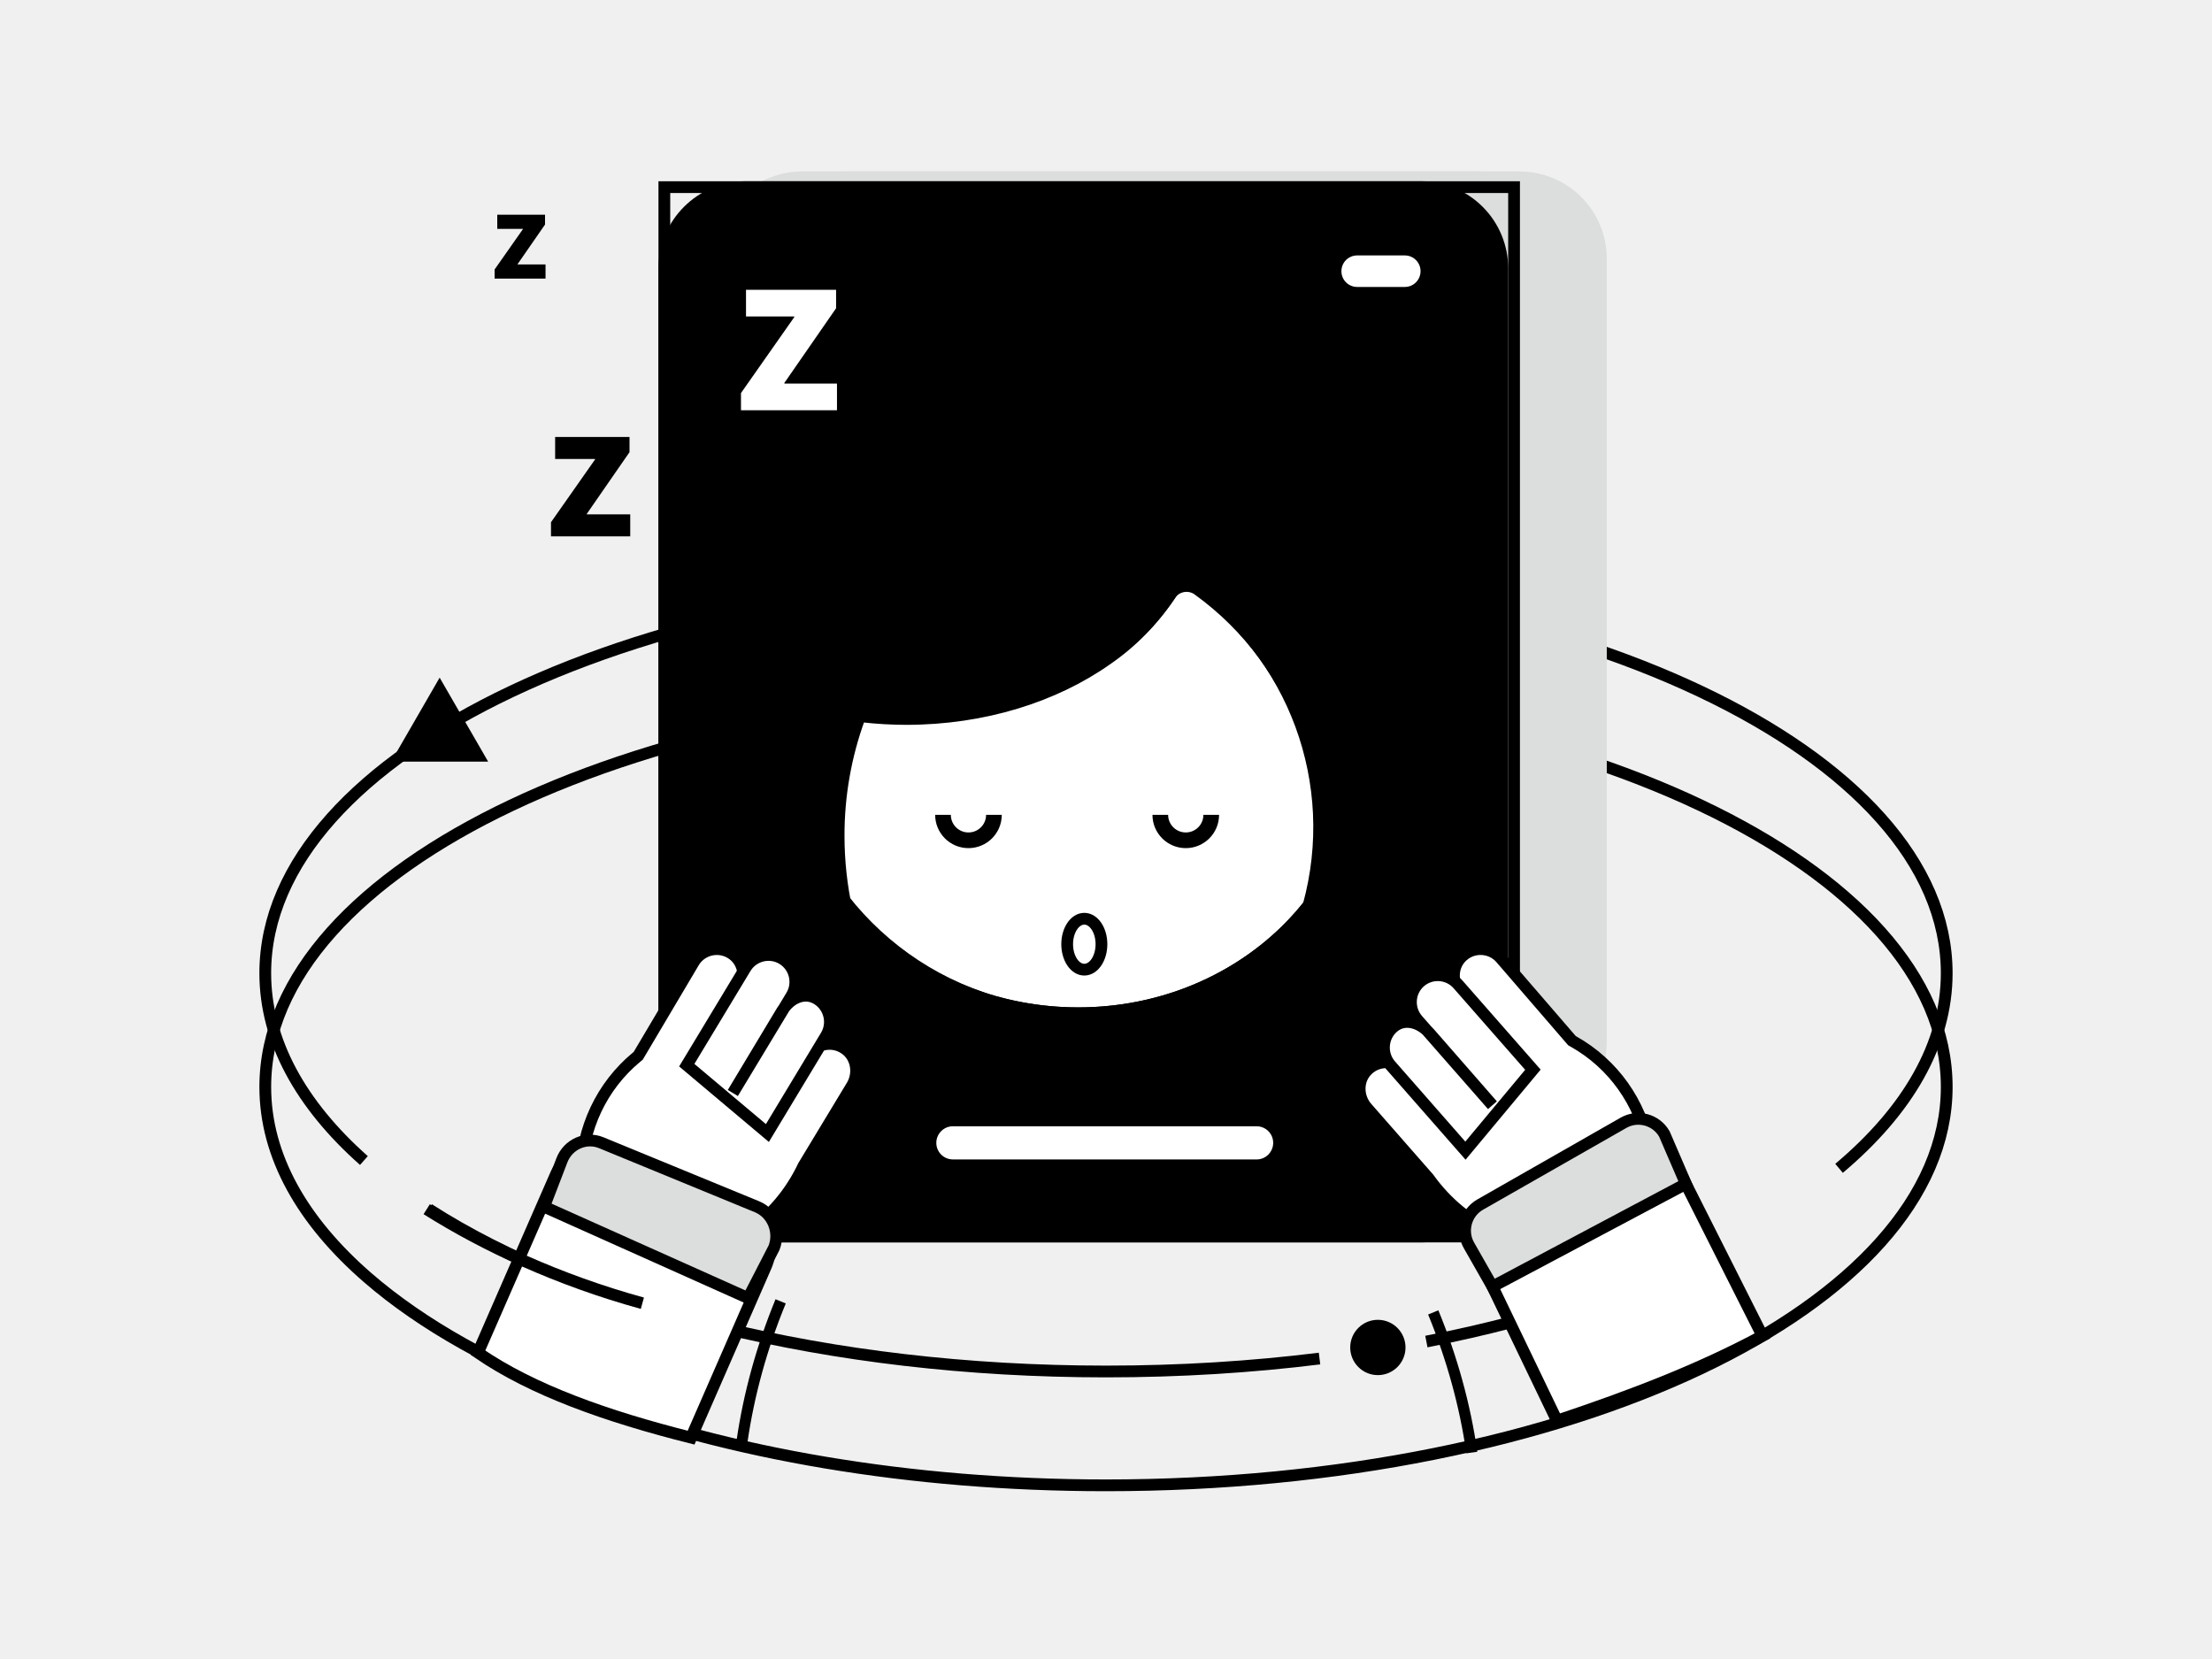
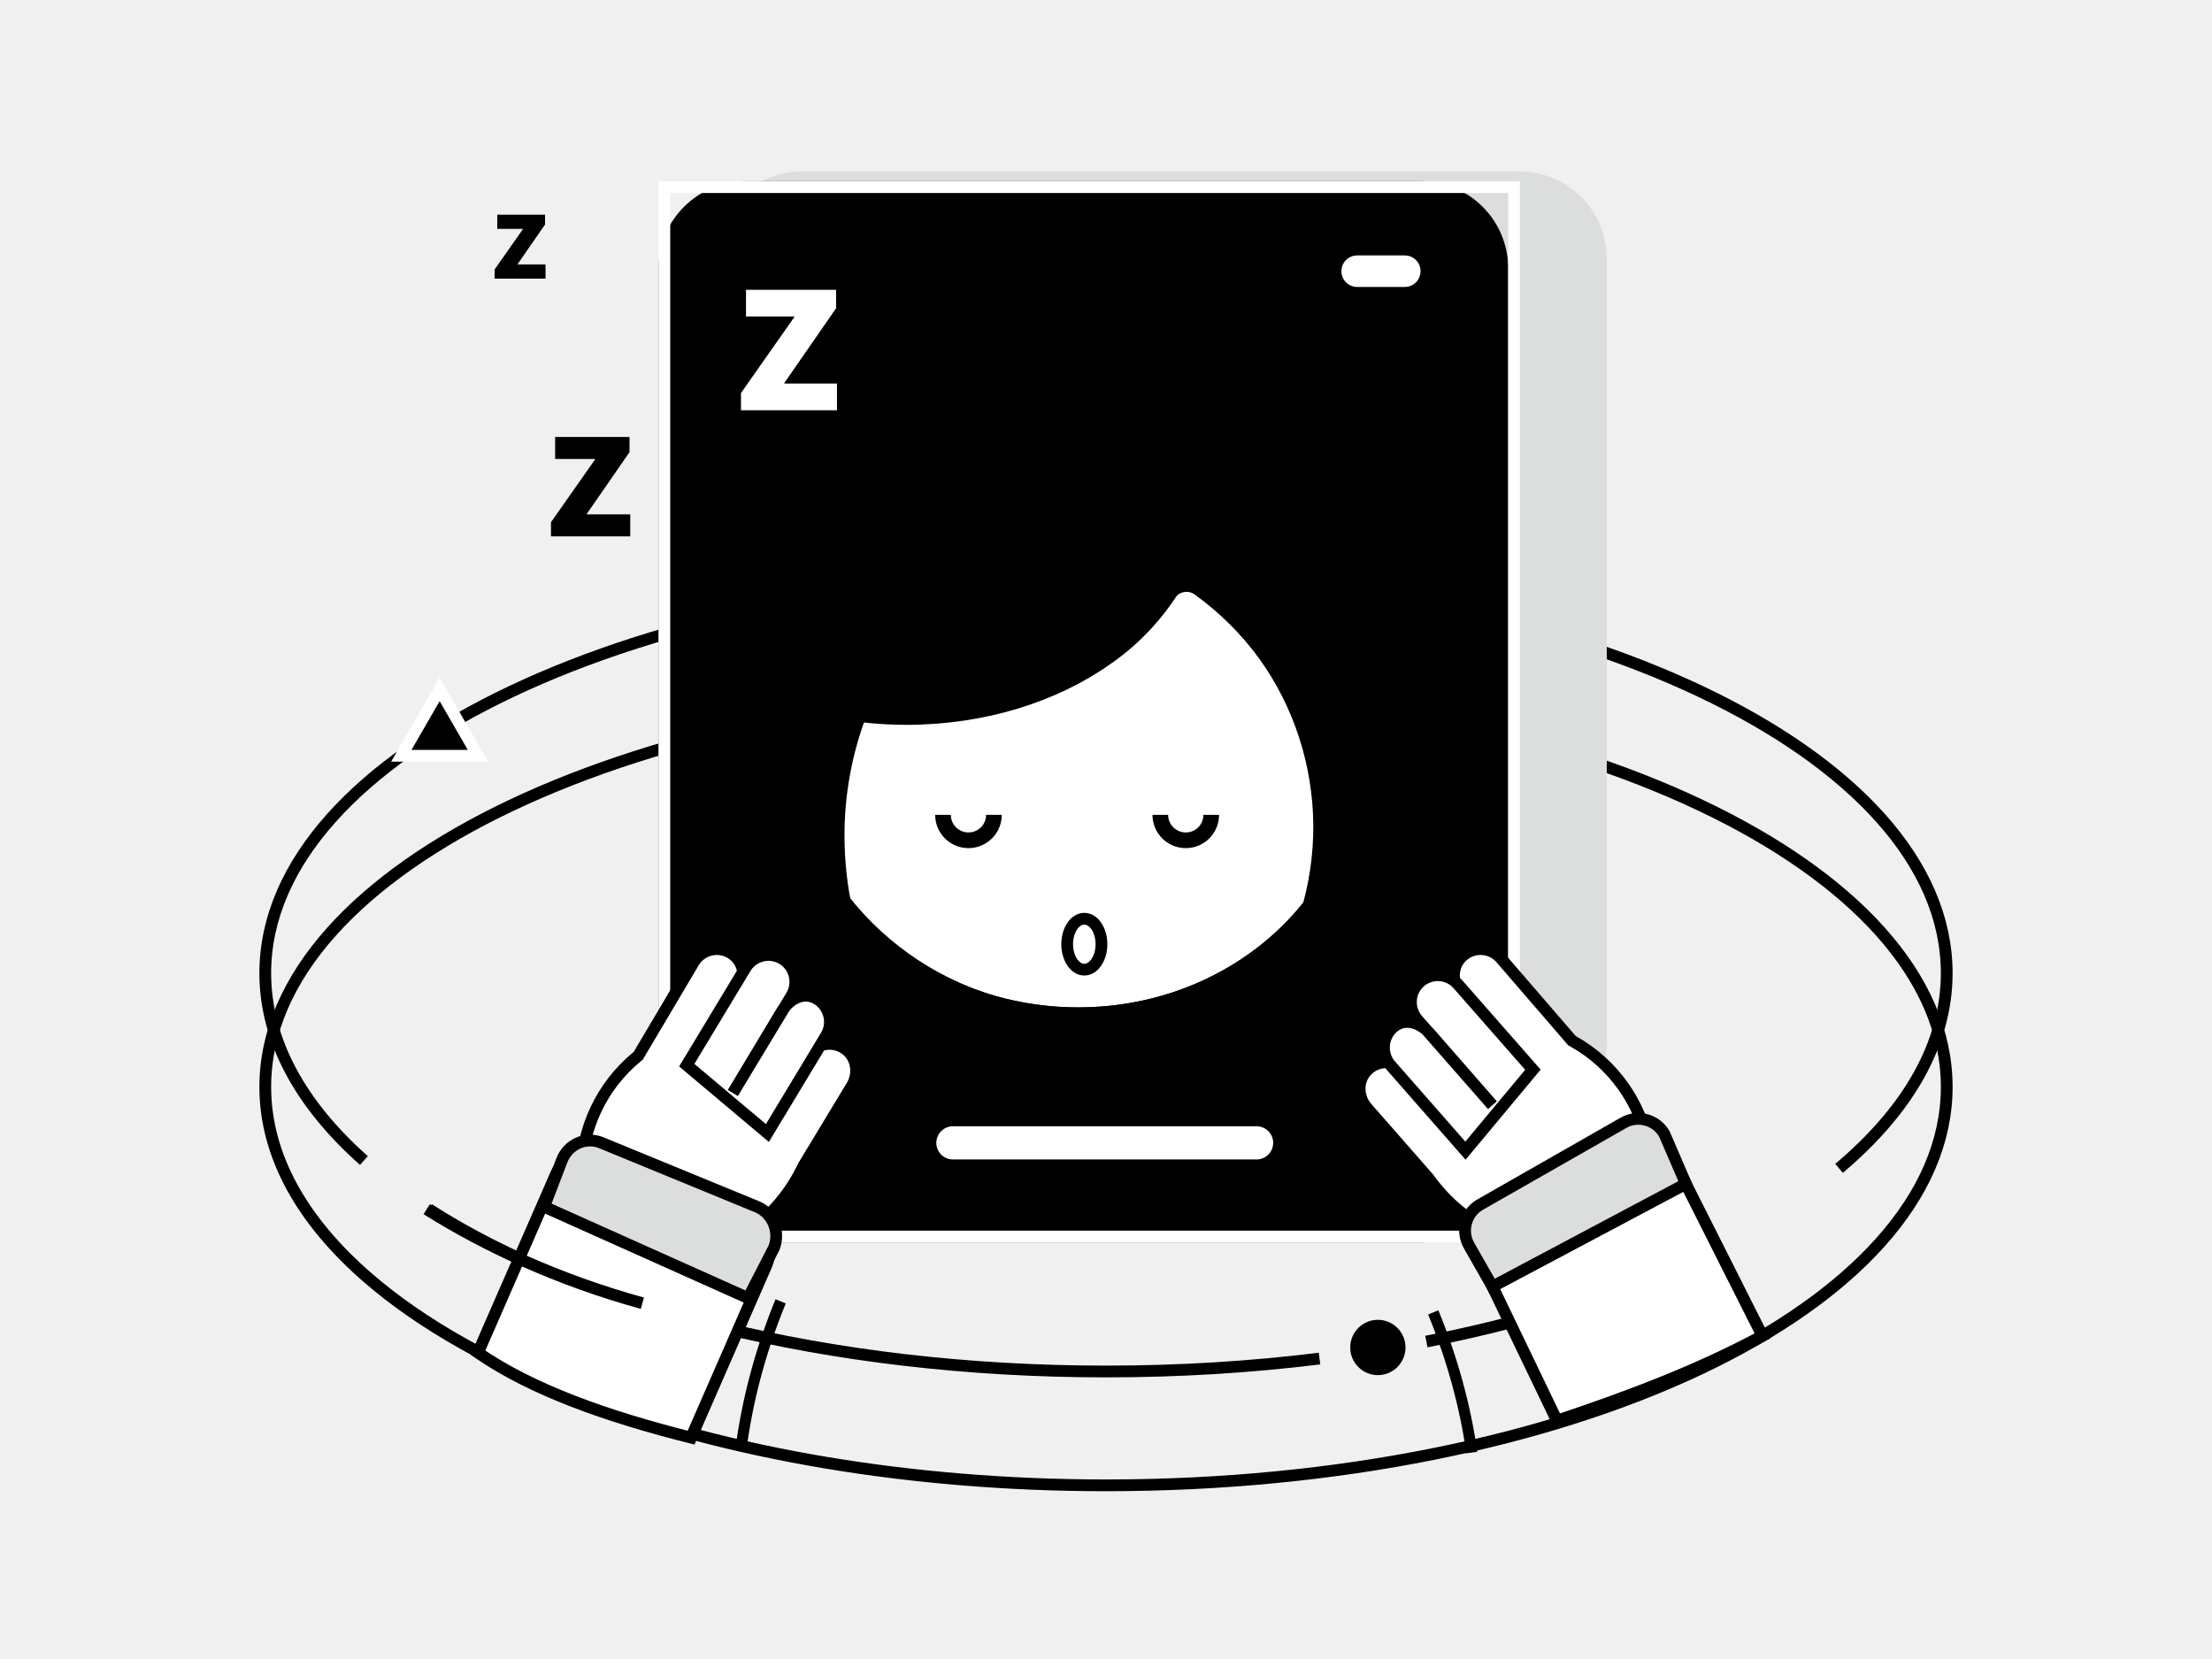
<svg xmlns="http://www.w3.org/2000/svg" viewBox="0 0 400 300" fill="none">
  <path d="M65.808 209.862c-11.39-10.1-17.84-21.64-17.84-33.89 0-39.79 68.07-72.04 152.03-72.04 83.97 0 152.03 32.25 152.03 72.04 0 12.83-7.07 24.87-19.47 35.3" stroke="#000000" stroke-width="2.126" />
  <path d="M200 124.515c-83.96 0-152.03 32.25-152.03 72.04 0 12.5 6.72 24.26 18.55 34.51 9.83 8.52 23.19 16 39.16 21.99 25.91 9.73 58.69 15.54 94.32 15.54 83.97 0 152.03-32.25 152.03-72.04 0-39.79-68.06-72.04-152.03-72.04Z" stroke="#000000" stroke-width="2.126" />
  <path fill-rule="evenodd" clip-rule="evenodd" d="M152.666 204.2h122.11a15.772 15.772 0 0 0 15.78-15.78V46.77c0-4.18-1.66-8.2-4.62-11.15a15.79 15.79 0 0 0-11.16-4.62h-122.11c-8.71 0-15.77 7.06-15.77 15.77v141.65c0 4.18 1.66 8.2 4.62 11.16a15.75 15.75 0 0 0 11.15 4.62Z" fill="#DCDDDD" />
-   <path d="M161.457 51.195v1.122h-7.052v-1.122h7.052Zm-.229-8.29-6.494 9.412h-.851v-1.03l6.487-9.383h.858v1.002Zm-.587-1v1.13h-6.665v-1.13h6.665Z" fill="#000" />
+   <path d="M161.457 51.195v1.122h-7.052v-1.122h7.052Zm-.229-8.29-6.494 9.412h-.851v-1.03l6.487-9.383h.858v1.002Zm-.587-1v1.13h-6.665v-1.13h6.665Z" fill="#000000" />
  <path d="M238.611 245.669c-12.33 1.53-25.27 2.34-38.61 2.34-50.25 0-94.8-11.55-122.48-29.35M287.963 234.736c-9.29 3.13-19.36 5.77-30.03 7.86" stroke="#000000" stroke-width="2.126" />
  <path d="M141.166 235.324c-3.41 8.3-5.75 16.79-6.99 25.34M259.176 237.324c3.41 8.3 5.75 16.79 6.98 25.34" stroke="#000000" stroke-width="2" />
  <path fill-rule="evenodd" clip-rule="evenodd" d="M145.072 204.2h122.11a15.772 15.772 0 0 0 15.78-15.78V46.77c0-4.18-1.66-8.2-4.62-11.15a15.79 15.79 0 0 0-11.16-4.62h-122.11c-8.71 0-15.77 7.06-15.77 15.77v141.65c0 4.18 1.66 8.2 4.62 11.16a15.75 15.75 0 0 0 11.15 4.62Z" fill="#DCDDDD" />
  <path fill-rule="evenodd" clip-rule="evenodd" d="M195.452 62.975c-23.54 0-42.63 19.09-42.63 42.63 0 23.55 19.09 42.64 42.63 42.64 23.55 0 42.64-19.09 42.64-42.64 0-23.54-19.09-42.63-42.64-42.63Z" fill="#FFA65E" />
-   <path fill-rule="evenodd" clip-rule="evenodd" d="M134.842 224.666h122.11a15.772 15.772 0 0 0 15.78-15.78V48.546c0-4.18-1.66-8.2-4.62-11.15a15.79 15.79 0 0 0-11.16-4.62h-122.11c-8.71 0-15.77 7.06-15.77 15.77v160.34c0 4.18 1.66 8.2 4.62 11.16a15.75 15.75 0 0 0 11.15 4.62Z" fill="#000" />
-   <path d="M273.79 33.84H120.135v189.762H273.79V33.84Z" stroke="#000000" stroke-width="2.126" />
+   <path fill-rule="evenodd" clip-rule="evenodd" d="M134.842 224.666h122.11a15.772 15.772 0 0 0 15.78-15.78V48.546c0-4.18-1.66-8.2-4.62-11.15a15.79 15.79 0 0 0-11.16-4.62h-122.11c-8.71 0-15.77 7.06-15.77 15.77v160.34c0 4.18 1.66 8.2 4.62 11.16a15.75 15.75 0 0 0 11.15 4.62Z" fill="#000000" />
+   <path d="M273.79 33.84H120.135v189.762H273.79V33.84Z" stroke="#FFFFFF" stroke-width="2.126" />
  <path fill-rule="evenodd" clip-rule="evenodd" d="M179.665 181.111c-11.61-3.44-21.55-10.67-28.43-20.23l-.27-.39c-4.73-7.15-7.45-15.54-7.45-24.5 0-3.1.33-6.13.95-9.07a68.625 68.625 0 0 0 19.38 2.71c14.19 0 27.1-4.13 36.66-10.88a42.45 42.45 0 0 0 12.2-12.87c.02-.04.03-.07.06-.1.54-.79 1.61-.99 2.41-.44 18.89 12.88 27.5 36.33 21.47 58.36-9.34 11.83-24.52 19.53-41.67 19.53a55.9 55.9 0 0 1-13.25-1.58c-.65-.16-1.28-.33-1.92-.5-.05-.01-.09-.03-.14-.04Z" fill="#fff" />
  <path d="M151.235 160.881c6.88 9.56 16.82 16.79 28.43 20.23.05.01.09.03.14.04.64.17 1.27.34 1.92.5a55.9 55.9 0 0 0 13.25 1.58c17.15 0 32.33-7.7 41.67-19.53 6.03-22.03-2.58-45.48-21.47-58.36-.8-.55-1.87-.35-2.41.44-.03.03-.04.06-.06.1a42.45 42.45 0 0 1-12.2 12.87c-9.56 6.75-22.47 10.88-36.66 10.88-6.56.03-13.09-.89-19.38-2.71-.62 2.94-.95 5.97-.95 9.07 0 8.96 2.72 17.35 7.45 24.5l.27.39Z" stroke="#000000" stroke-width="2.126" />
  <path fill-rule="evenodd" clip-rule="evenodd" d="M136.812 125.085c-1.47-.65-2.9-1.35-4.28-2.1a6.26 6.26 0 0 1-2.7-2.98 6.285 6.285 0 0 1 3.25-8.28 63.26 63.26 0 0 1 13.23-4.2c12.47-25.79 42.82-37.46 69.35-26.67a53.71 53.71 0 0 1 33.57 49.72c.02 12.69-4.5 24.97-12.74 34.63 6.18-21.67-1.87-44.89-20.14-58.09-.05-.04-.1-.07-.15-.11a3.05 3.05 0 0 0-4.2.92 42.804 42.804 0 0 1-11.51 11.76c-9.56 6.75-22.46 10.89-36.65 10.89a72.92 72.92 0 0 1-7.95-.46 61.252 61.252 0 0 0-3.68 21.02c0 4.53.49 9.04 1.46 13.46a53.32 53.32 0 0 1-13.22-35.19c0-.95.04-1.9.09-2.84-1.27-.46-2.52-.95-3.73-1.48Z" fill="#000000" />
  <path d="M132.532 122.985c1.38.75 2.81 1.45 4.28 2.1 1.21.53 2.46 1.02 3.73 1.48-.05.94-.09 1.89-.09 2.84a53.32 53.32 0 0 0 13.22 35.19c-.97-4.42-1.46-8.93-1.46-13.46a61.252 61.252 0 0 1 3.68-21.02c2.64.3 5.3.45 7.95.46 14.19 0 27.09-4.14 36.65-10.89 4.56-3.14 8.47-7.13 11.51-11.76a3.05 3.05 0 0 1 4.2-.92c.05.04.1.07.15.11 18.27 13.2 26.32 36.42 20.14 58.09a53.234 53.234 0 0 0 12.74-34.63 53.71 53.71 0 0 0-33.57-49.72c-26.53-10.79-56.88.88-69.35 26.67a63.26 63.26 0 0 0-13.23 4.2 6.285 6.285 0 0 0-3.25 8.28 6.26 6.26 0 0 0 2.7 2.98Z" stroke="#000000" />
  <path d="M196.079 166.136c-1.71 0-3.1 2.06-3.1 4.6 0 2.55 1.39 4.61 3.1 4.61 1.71 0 3.1-2.06 3.1-4.61 0-2.54-1.39-4.6-3.1-4.6Z" stroke="#000000" stroke-width="2.126" />
  <path d="M179.734 147.351c0 2.54-2.06 4.6-4.61 4.6a4.6 4.6 0 0 1-4.6-4.6M219.029 147.351a4.6 4.6 0 0 1-4.6 4.6c-2.55 0-4.61-2.06-4.61-4.6" stroke="#000000" stroke-width="2.835" />
  <path d="M194.975 88.74c-28.42 0-51.46 21.15-51.46 47.25 0 26.09 23.04 47.24 51.46 47.24s51.45-21.15 51.45-47.24c0-26.1-23.03-47.25-51.45-47.25Z" stroke="#000000" stroke-width="2.126" />
  <path fill-rule="evenodd" clip-rule="evenodd" d="m142.315 197.643 3.53-6.53c1.46-2.43 4.76-3.12 7.09-1.37 2.03 1.52 2.43 4.42 1.12 6.6l-8.75 14.48c-4.82 10.16-14.08 15.93-21.34 14.73-8.4-1.38-17.45-8.21-18.86-13.24.05-8.17 3.7-15.93 10-21.14.11-.09.21-.18.31-.26l10.04-16.94c1.47-2.43 4.76-3.12 7.09-1.37 2.03 1.52 2.43 4.42 1.12 6.59l-4.91 8.13c.5.05 1 .11 1.49.19 5.74.95 10.24 4.99 12.07 10.13Z" fill="#fff" />
  <path d="m145.845 191.113-3.53 6.53c-1.83-5.14-6.33-9.18-12.07-10.13-.49-.08-.99-.14-1.49-.19l4.91-8.13c1.31-2.17.91-5.07-1.12-6.59-2.33-1.75-5.62-1.06-7.09 1.37l-10.04 16.94c-.1.08-.2.17-.31.26-6.3 5.21-9.95 12.97-10 21.14 1.41 5.03 10.46 11.86 18.86 13.24 7.26 1.2 16.52-4.57 21.34-14.73l8.75-14.48c1.31-2.18.91-5.08-1.12-6.6-2.33-1.75-5.63-1.06-7.09 1.37Z" stroke="#000000" stroke-width="2.126" />
  <path fill-rule="evenodd" clip-rule="evenodd" d="m124.19 192.617 14.58 12.27 10.61-17.59c1.38-2.29.64-5.29-1.65-6.67-2.1-1.27-4.48-.3-5.92 1.63l1.32-2.2c1.38-2.29.64-5.29-1.65-6.67-2.29-1.39-5.3-.64-6.68 1.65l-10.61 17.58Z" fill="#fff" />
  <path d="m124.19 192.617 14.58 12.27 10.61-17.59c1.38-2.29.64-5.29-1.65-6.67-2.1-1.27-4.48-.3-5.92 1.63l-9.29 15.39 8.91-14.83c.12-.19.24-.38.38-.56l1.32-2.2c1.38-2.29.64-5.29-1.65-6.67-2.29-1.39-5.3-.64-6.68 1.65l-10.61 17.58Zm17.62-10.36c-.14.18-.26.37-.38.56l-8.91 14.83 9.29-15.39Z" stroke="#000000" stroke-width="2.126" />
  <path fill-rule="evenodd" clip-rule="evenodd" d="m112.879 210.364 19 8.3c5.22 2.28 8.88 5.18 6.59 10.41l-13.5 30.9c-15.27-3.85-28.64-8.56-38.54-15.36l14.05-32.15c2.28-5.21 7.18-4.38 12.4-2.1Z" fill="#fff" />
  <path d="m131.879 218.664-19-8.3c-5.22-2.28-10.12-3.11-12.4 2.1l-14.05 32.15c9.9 6.8 23.27 11.51 38.54 15.36l13.5-30.9c2.29-5.23-1.37-8.13-6.59-10.41Z" stroke="#000000" stroke-width="2.126" />
  <path fill-rule="evenodd" clip-rule="evenodd" d="M247.178 200.333c-1.68-1.91-1.79-4.84-.06-6.69 1.98-2.13 5.35-2.04 7.22.1l4.62 5.8c.9-5.38 4.61-10.15 10.1-12.09.47-.17.95-.32 1.43-.45l-6.26-7.14c-1.68-1.91-1.79-4.83-.06-6.69 1.98-2.13 5.35-2.03 7.22.1l12.87 14.91c.11.06.22.13.35.2 7.12 4.02 12.07 11.01 13.56 19.05-.5 5.2-8.2 13.51-16.23 16.36-6.93 2.46-17.07-1.6-23.61-10.74l-11.15-12.72Z" fill="#fff" />
  <path d="M247.118 193.643c-1.73 1.85-1.62 4.78.06 6.69l11.15 12.72c6.54 9.14 16.68 13.2 23.61 10.74 8.03-2.85 15.73-11.16 16.23-16.36-1.49-8.04-6.44-15.03-13.56-19.05-.13-.07-.24-.14-.35-.2l-12.87-14.91c-1.87-2.13-5.24-2.23-7.22-.1-1.73 1.86-1.62 4.78.06 6.69l6.26 7.14c-.48.13-.96.28-1.43.45-5.49 1.94-9.2 6.71-10.1 12.09l-4.62-5.8c-1.87-2.14-5.24-2.23-7.22-.1Z" stroke="#000000" stroke-width="2.126" />
  <path fill-rule="evenodd" clip-rule="evenodd" d="m277.199 193.437-13.55-15.44c-1.76-2.01-4.85-2.21-6.86-.45-2.01 1.77-2.21 4.85-.45 6.87l1.7 1.93c-1.77-1.65-4.29-2.19-6.13-.57-2.01 1.76-2.21 4.85-.45 6.86l13.54 15.44 12.2-14.64Z" fill="#fff" />
  <path d="m277.199 193.437-13.55-15.44c-1.76-2.01-4.85-2.21-6.86-.45-2.01 1.77-2.21 4.85-.45 6.87l1.7 1.93a7 7 0 0 1 .46.48l11.38 13.03-11.84-13.51c-1.77-1.65-4.29-2.19-6.13-.57-2.01 1.76-2.21 4.85-.45 6.86l13.54 15.44 12.2-14.64Zm-18.7-6.61a7 7 0 0 0-.46-.48l11.84 13.51-11.38-13.03Z" stroke="#000000" stroke-width="2.126" />
  <path fill-rule="evenodd" clip-rule="evenodd" d="m302.856 210.119 15.85 31.45c-11.43 6.15-23.74 10.85-37.16 15.33l-14.27-29.67c-2.36-4.9 2.1-8.37 7-10.73l15.41-11.01c4.89-2.34 10.82-.26 13.17 4.63Z" fill="#fff" />
  <path d="m318.706 241.569-15.85-31.45c-2.35-4.89-8.28-6.97-13.17-4.63l-15.41 11.01c-4.9 2.36-9.36 5.83-7 10.73l14.27 29.67c13.42-4.48 25.73-9.18 37.16-15.33Z" stroke="#000000" stroke-width="2.126" />
  <path d="M116.161 235.665c-15.21-4.19-28.49-10.38-39-17" stroke="#000" stroke-width="2.126" />
  <path fill-rule="evenodd" clip-rule="evenodd" d="M249.161 238.665c-2.76 0-5 2.24-5 5s2.24 5 5 5 5-2.24 5-5-2.24-5-5-5Z" fill="#000000" />
-   <path fill-rule="evenodd" clip-rule="evenodd" d="m79.502 124.665 6.93 12h-13.86l6.93-12Z" fill="#000" />
-   <path d="m86.432 136.665-6.93-12-6.93 12h13.86Z" stroke="#000000" stroke-width="2.126" />
+   <path fill-rule="evenodd" clip-rule="evenodd" d="m79.502 124.665 6.93 12h-13.86l6.93-12Z" fill="#000000" />
+   <path d="m86.432 136.665-6.93-12-6.93 12h13.86Z" stroke="#FFFFFF" stroke-width="2.126" />
  <path fill-rule="evenodd" clip-rule="evenodd" d="M113.836 79.017v2.75l-7.72 11.15v.1h7.85v3.98h-14.33v-2.56l7.96-11.34v-.1h-7.21v-3.98h13.45Z" fill="#000000" />
-   <path d="M153.867 51.195v1.122h-7.052v-1.122h7.052Zm-.229-8.29-6.494 9.412h-.851v-1.03l6.487-9.383h.858v1.002Zm-.586-1v1.13h-6.666v-1.13h6.666Z" fill="#000" />
+   <path d="M153.867 51.195v1.122h-7.052v-1.122h7.052Zm-.229-8.29-6.494 9.412h-.851v-1.03l6.487-9.383h.858v1.002Zm-.586-1v1.13h-6.666v-1.13h6.666Z" fill="#000000" />
  <path fill-rule="evenodd" clip-rule="evenodd" d="M133.992 74.182v-3.1l9.64-13.74v-.12h-8.73v-4.82h16.29v3.34l-9.35 13.5v.12h9.51v4.82h-17.36Z" fill="#fff" />
  <path fill-rule="evenodd" clip-rule="evenodd" d="M94.55 41.452v-.06h-4.63v-2.56h8.64v1.77l-4.96 7.16v.06h5.05v2.56h-9.21v-1.65l5.11-7.28Z" fill="#000000" />
  <path fill-rule="evenodd" clip-rule="evenodd" d="M172.314 209.665h54.92c.8 0 1.56-.32 2.12-.88a2.997 2.997 0 0 0-2.12-5.12h-54.92c-.8 0-1.56.32-2.12.88a2.997 2.997 0 0 0 2.12 5.12ZM245.42 51.89h8.62c1.57 0 2.84-1.28 2.84-2.85s-1.27-2.85-2.84-2.85h-8.62c-.76 0-1.48.3-2.02.83-.53.54-.83 1.26-.83 2.02s.3 1.48.83 2.02c.54.53 1.26.83 2.02.83Z" fill="#fff" />
  <path fill-rule="evenodd" clip-rule="evenodd" d="M140.209 122.897a6.88 6.88 0 0 0-6.88 6.88c0 3.81 3.08 6.89 6.88 6.89 3.81 0 6.89-3.08 6.89-6.89 0-3.8-3.08-6.88-6.89-6.88Z" fill="#000000" />
  <path fill-rule="evenodd" clip-rule="evenodd" d="M293.582 203.036c2.59-1.48 5.91-.57 7.39 2.02l3.89 9.02-34.98 18.58-4.24-7.44c-1.48-2.59-.57-5.91 2.02-7.39l25.92-14.79Z" fill="#DCDDDD" />
  <path d="M300.972 205.056c-1.48-2.59-4.8-3.5-7.39-2.02l-25.92 14.79c-2.59 1.48-3.5 4.8-2.02 7.39l4.24 7.44 34.98-18.58-3.89-9.02Z" stroke="#000000" stroke-width="2.126" />
  <path fill-rule="evenodd" clip-rule="evenodd" d="M273.453 220.747c-1.56 0-2.82 1.26-2.82 2.82 0 1.57 1.26 2.83 2.82 2.83 1.57 0 2.83-1.26 2.83-2.83 0-1.56-1.26-2.82-2.83-2.82ZM136.9 218.223c2.81 1.15 4.19 4.48 3.08 7.39l-4.7 9.12-36.89-16.52 3.21-8.38c1.11-2.91 4.32-4.35 7.13-3.19l28.17 11.58Z" fill="#DCDDDD" />
  <path d="M139.98 225.613c1.11-2.91-.27-6.24-3.08-7.39l-28.17-11.58c-2.81-1.16-6.02.28-7.13 3.19l-3.21 8.38 36.89 16.52 4.7-9.12Z" stroke="#000000" stroke-width="2.126" />
  <path fill-rule="evenodd" clip-rule="evenodd" d="M132.173 221.527c-1.59 0-2.87 1.33-2.87 2.97 0 1.64 1.28 2.97 2.87 2.97 1.58 0 2.87-1.33 2.87-2.97 0-1.64-1.29-2.97-2.87-2.97Z" fill="#DCDDDD" />
</svg>
